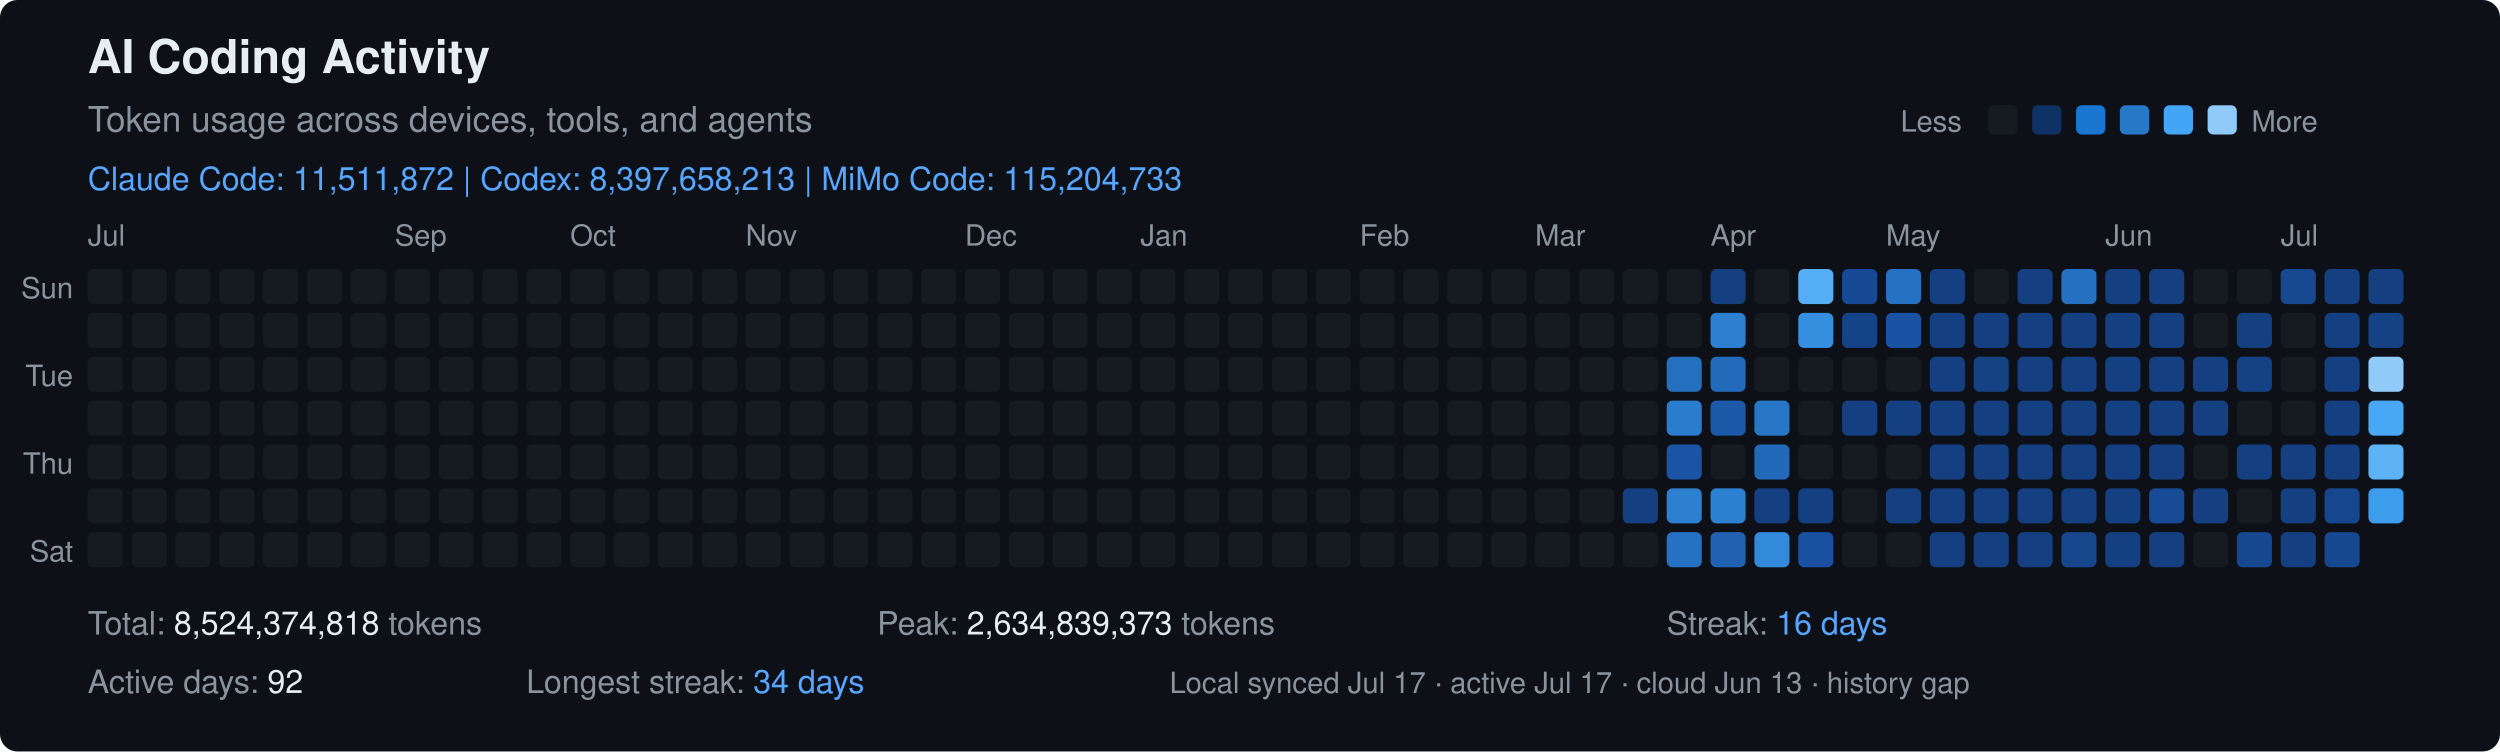
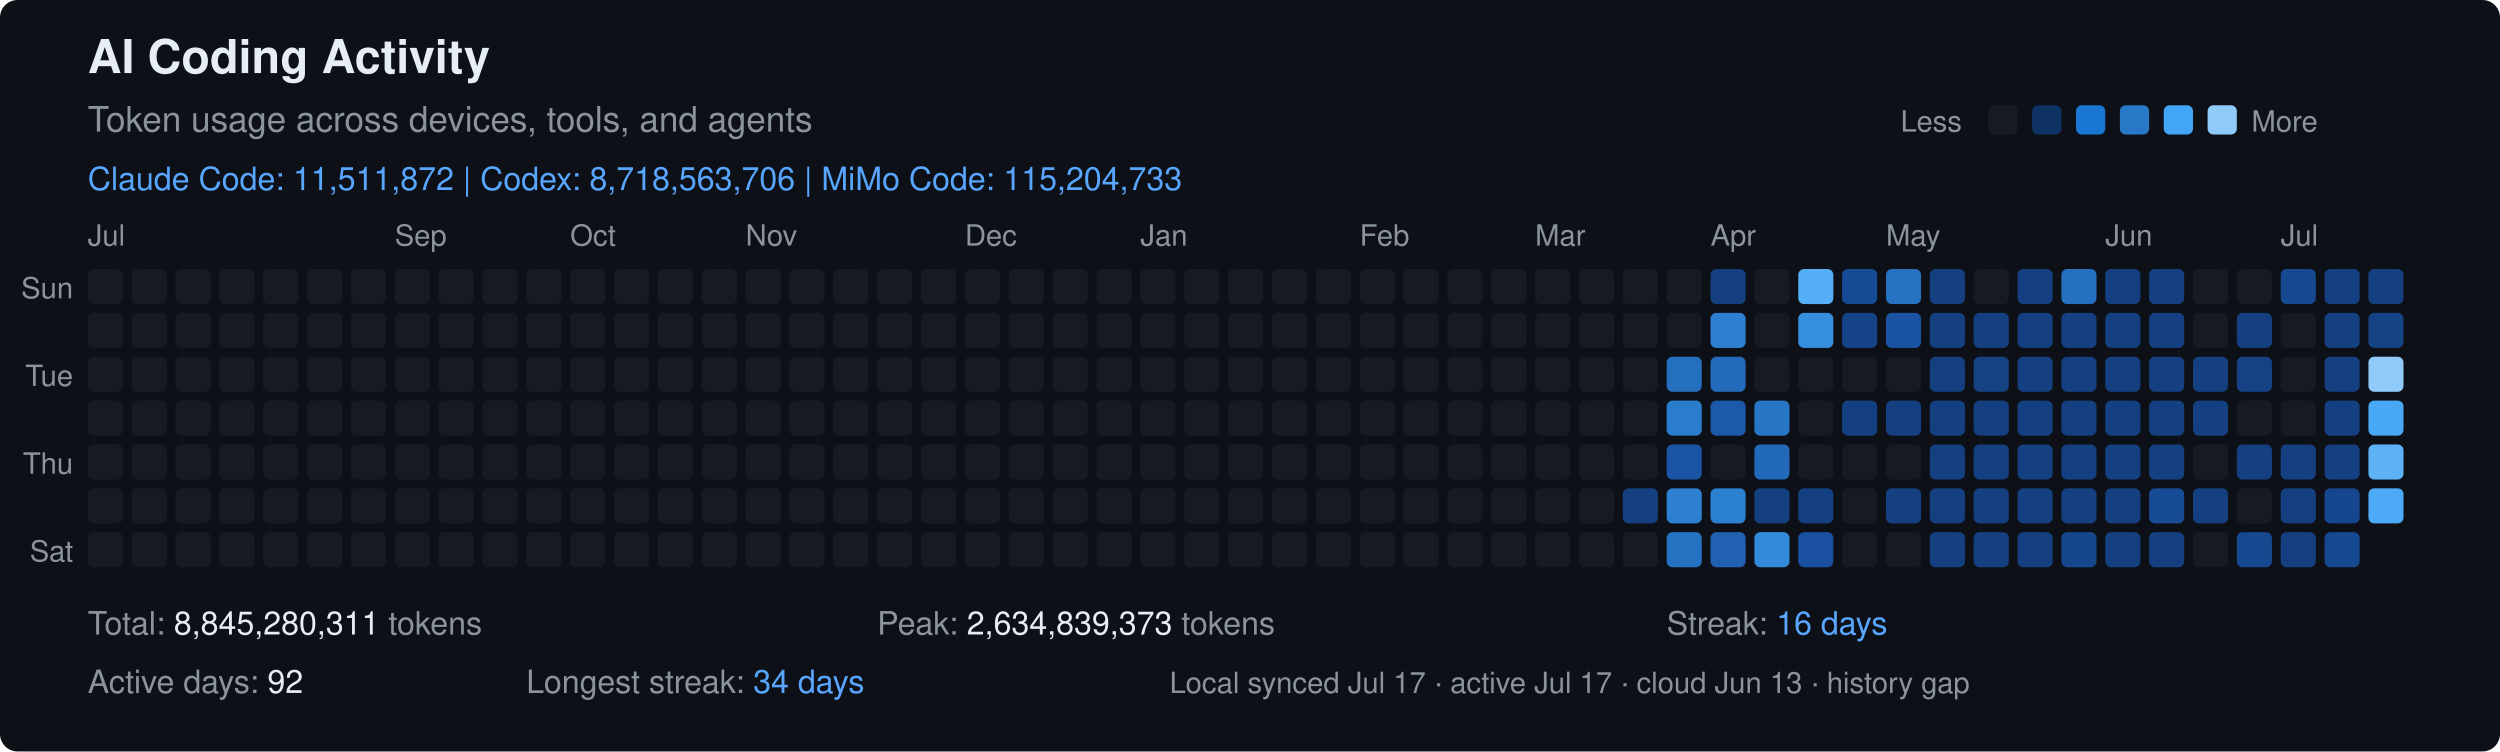
<svg xmlns="http://www.w3.org/2000/svg" width="855" height="257" viewBox="0 0 855 257" role="img" aria-labelledby="title description" font-family="-apple-system, BlinkMacSystemFont, 'Segoe UI', Helvetica, Arial, sans-serif">
  <rect width="855" height="257" fill="#0d1117" rx="6" ry="6" />
  <text x="30" y="25" fill="#e6edf3" font-size="16" font-weight="600">AI Coding Activity</text>
  <text x="30" y="45" fill="#8b949e" font-size="12">Token usage across devices, tools, and agents</text>
-   <text x="30" y="65" fill="#58a6ff" font-size="11">Claude Code: 11,511,872 | Codex: 8,397,658,213 | MiMo Code: 115,204,733</text>
+   <text x="30" y="65" fill="#58a6ff" font-size="11">Claude Code: 11,511,872 | Codex: 8,718,563,706 | MiMo Code: 115,204,733</text>
  <text x="650" y="45" fill="#8b949e" font-size="10">Less</text>
  <rect x="680" y="36" width="10" height="10" fill="#161b22" rx="2" ry="2" />
  <rect x="695" y="36" width="10" height="10" fill="#0f3264" rx="2" ry="2" />
  <rect x="710" y="36" width="10" height="10" fill="#1976d2" rx="2" ry="2" />
  <rect x="725" y="36" width="10" height="10" fill="#2878c8" rx="2" ry="2" />
  <rect x="740" y="36" width="10" height="10" fill="#42a5f5" rx="2" ry="2" />
  <rect x="755" y="36" width="10" height="10" fill="#90caf9" rx="2" ry="2" />
  <text x="770" y="45" fill="#8b949e" font-size="10">More</text>
  <text x="30" y="84" fill="#8b949e" font-size="10">Jul</text>
  <text x="135" y="84" fill="#8b949e" font-size="10">Sep</text>
  <text x="195" y="84" fill="#8b949e" font-size="10">Oct</text>
  <text x="255" y="84" fill="#8b949e" font-size="10">Nov</text>
  <text x="330" y="84" fill="#8b949e" font-size="10">Dec</text>
  <text x="390" y="84" fill="#8b949e" font-size="10">Jan</text>
  <text x="465" y="84" fill="#8b949e" font-size="10">Feb</text>
  <text x="525" y="84" fill="#8b949e" font-size="10">Mar</text>
  <text x="585" y="84" fill="#8b949e" font-size="10">Apr</text>
  <text x="645" y="84" fill="#8b949e" font-size="10">May</text>
  <text x="720" y="84" fill="#8b949e" font-size="10">Jun</text>
  <text x="780" y="84" fill="#8b949e" font-size="10">Jul</text>
  <text x="25" y="102" fill="#8b949e" font-size="10" text-anchor="end">Sun</text>
  <text x="25" y="132" fill="#8b949e" font-size="10" text-anchor="end">Tue</text>
  <text x="25" y="162" fill="#8b949e" font-size="10" text-anchor="end">Thu</text>
  <text x="25" y="192" fill="#8b949e" font-size="10" text-anchor="end">Sat</text>
  <rect x="30" y="92" width="12" height="12" fill="#161b22" rx="2" ry="2" />
  <rect x="30" y="107" width="12" height="12" fill="#161b22" rx="2" ry="2" />
  <rect x="30" y="122" width="12" height="12" fill="#161b22" rx="2" ry="2" />
  <rect x="30" y="137" width="12" height="12" fill="#161b22" rx="2" ry="2" />
  <rect x="30" y="152" width="12" height="12" fill="#161b22" rx="2" ry="2" />
  <rect x="30" y="167" width="12" height="12" fill="#161b22" rx="2" ry="2" />
  <rect x="30" y="182" width="12" height="12" fill="#161b22" rx="2" ry="2" />
  <rect x="45" y="92" width="12" height="12" fill="#161b22" rx="2" ry="2" />
  <rect x="45" y="107" width="12" height="12" fill="#161b22" rx="2" ry="2" />
  <rect x="45" y="122" width="12" height="12" fill="#161b22" rx="2" ry="2" />
  <rect x="45" y="137" width="12" height="12" fill="#161b22" rx="2" ry="2" />
  <rect x="45" y="152" width="12" height="12" fill="#161b22" rx="2" ry="2" />
  <rect x="45" y="167" width="12" height="12" fill="#161b22" rx="2" ry="2" />
  <rect x="45" y="182" width="12" height="12" fill="#161b22" rx="2" ry="2" />
  <rect x="60" y="92" width="12" height="12" fill="#161b22" rx="2" ry="2" />
  <rect x="60" y="107" width="12" height="12" fill="#161b22" rx="2" ry="2" />
  <rect x="60" y="122" width="12" height="12" fill="#161b22" rx="2" ry="2" />
  <rect x="60" y="137" width="12" height="12" fill="#161b22" rx="2" ry="2" />
  <rect x="60" y="152" width="12" height="12" fill="#161b22" rx="2" ry="2" />
  <rect x="60" y="167" width="12" height="12" fill="#161b22" rx="2" ry="2" />
  <rect x="60" y="182" width="12" height="12" fill="#161b22" rx="2" ry="2" />
  <rect x="75" y="92" width="12" height="12" fill="#161b22" rx="2" ry="2" />
  <rect x="75" y="107" width="12" height="12" fill="#161b22" rx="2" ry="2" />
  <rect x="75" y="122" width="12" height="12" fill="#161b22" rx="2" ry="2" />
  <rect x="75" y="137" width="12" height="12" fill="#161b22" rx="2" ry="2" />
  <rect x="75" y="152" width="12" height="12" fill="#161b22" rx="2" ry="2" />
  <rect x="75" y="167" width="12" height="12" fill="#161b22" rx="2" ry="2" />
  <rect x="75" y="182" width="12" height="12" fill="#161b22" rx="2" ry="2" />
  <rect x="90" y="92" width="12" height="12" fill="#161b22" rx="2" ry="2" />
  <rect x="90" y="107" width="12" height="12" fill="#161b22" rx="2" ry="2" />
  <rect x="90" y="122" width="12" height="12" fill="#161b22" rx="2" ry="2" />
  <rect x="90" y="137" width="12" height="12" fill="#161b22" rx="2" ry="2" />
  <rect x="90" y="152" width="12" height="12" fill="#161b22" rx="2" ry="2" />
  <rect x="90" y="167" width="12" height="12" fill="#161b22" rx="2" ry="2" />
  <rect x="90" y="182" width="12" height="12" fill="#161b22" rx="2" ry="2" />
  <rect x="105" y="92" width="12" height="12" fill="#161b22" rx="2" ry="2" />
  <rect x="105" y="107" width="12" height="12" fill="#161b22" rx="2" ry="2" />
  <rect x="105" y="122" width="12" height="12" fill="#161b22" rx="2" ry="2" />
  <rect x="105" y="137" width="12" height="12" fill="#161b22" rx="2" ry="2" />
  <rect x="105" y="152" width="12" height="12" fill="#161b22" rx="2" ry="2" />
  <rect x="105" y="167" width="12" height="12" fill="#161b22" rx="2" ry="2" />
  <rect x="105" y="182" width="12" height="12" fill="#161b22" rx="2" ry="2" />
  <rect x="120" y="92" width="12" height="12" fill="#161b22" rx="2" ry="2" />
  <rect x="120" y="107" width="12" height="12" fill="#161b22" rx="2" ry="2" />
  <rect x="120" y="122" width="12" height="12" fill="#161b22" rx="2" ry="2" />
  <rect x="120" y="137" width="12" height="12" fill="#161b22" rx="2" ry="2" />
  <rect x="120" y="152" width="12" height="12" fill="#161b22" rx="2" ry="2" />
  <rect x="120" y="167" width="12" height="12" fill="#161b22" rx="2" ry="2" />
  <rect x="120" y="182" width="12" height="12" fill="#161b22" rx="2" ry="2" />
  <rect x="135" y="92" width="12" height="12" fill="#161b22" rx="2" ry="2" />
  <rect x="135" y="107" width="12" height="12" fill="#161b22" rx="2" ry="2" />
  <rect x="135" y="122" width="12" height="12" fill="#161b22" rx="2" ry="2" />
  <rect x="135" y="137" width="12" height="12" fill="#161b22" rx="2" ry="2" />
  <rect x="135" y="152" width="12" height="12" fill="#161b22" rx="2" ry="2" />
  <rect x="135" y="167" width="12" height="12" fill="#161b22" rx="2" ry="2" />
  <rect x="135" y="182" width="12" height="12" fill="#161b22" rx="2" ry="2" />
  <rect x="150" y="92" width="12" height="12" fill="#161b22" rx="2" ry="2" />
  <rect x="150" y="107" width="12" height="12" fill="#161b22" rx="2" ry="2" />
  <rect x="150" y="122" width="12" height="12" fill="#161b22" rx="2" ry="2" />
  <rect x="150" y="137" width="12" height="12" fill="#161b22" rx="2" ry="2" />
  <rect x="150" y="152" width="12" height="12" fill="#161b22" rx="2" ry="2" />
  <rect x="150" y="167" width="12" height="12" fill="#161b22" rx="2" ry="2" />
  <rect x="150" y="182" width="12" height="12" fill="#161b22" rx="2" ry="2" />
  <rect x="165" y="92" width="12" height="12" fill="#161b22" rx="2" ry="2" />
  <rect x="165" y="107" width="12" height="12" fill="#161b22" rx="2" ry="2" />
  <rect x="165" y="122" width="12" height="12" fill="#161b22" rx="2" ry="2" />
  <rect x="165" y="137" width="12" height="12" fill="#161b22" rx="2" ry="2" />
  <rect x="165" y="152" width="12" height="12" fill="#161b22" rx="2" ry="2" />
  <rect x="165" y="167" width="12" height="12" fill="#161b22" rx="2" ry="2" />
  <rect x="165" y="182" width="12" height="12" fill="#161b22" rx="2" ry="2" />
  <rect x="180" y="92" width="12" height="12" fill="#161b22" rx="2" ry="2" />
  <rect x="180" y="107" width="12" height="12" fill="#161b22" rx="2" ry="2" />
  <rect x="180" y="122" width="12" height="12" fill="#161b22" rx="2" ry="2" />
  <rect x="180" y="137" width="12" height="12" fill="#161b22" rx="2" ry="2" />
  <rect x="180" y="152" width="12" height="12" fill="#161b22" rx="2" ry="2" />
  <rect x="180" y="167" width="12" height="12" fill="#161b22" rx="2" ry="2" />
  <rect x="180" y="182" width="12" height="12" fill="#161b22" rx="2" ry="2" />
  <rect x="195" y="92" width="12" height="12" fill="#161b22" rx="2" ry="2" />
  <rect x="195" y="107" width="12" height="12" fill="#161b22" rx="2" ry="2" />
  <rect x="195" y="122" width="12" height="12" fill="#161b22" rx="2" ry="2" />
  <rect x="195" y="137" width="12" height="12" fill="#161b22" rx="2" ry="2" />
  <rect x="195" y="152" width="12" height="12" fill="#161b22" rx="2" ry="2" />
  <rect x="195" y="167" width="12" height="12" fill="#161b22" rx="2" ry="2" />
  <rect x="195" y="182" width="12" height="12" fill="#161b22" rx="2" ry="2" />
  <rect x="210" y="92" width="12" height="12" fill="#161b22" rx="2" ry="2" />
  <rect x="210" y="107" width="12" height="12" fill="#161b22" rx="2" ry="2" />
  <rect x="210" y="122" width="12" height="12" fill="#161b22" rx="2" ry="2" />
  <rect x="210" y="137" width="12" height="12" fill="#161b22" rx="2" ry="2" />
  <rect x="210" y="152" width="12" height="12" fill="#161b22" rx="2" ry="2" />
  <rect x="210" y="167" width="12" height="12" fill="#161b22" rx="2" ry="2" />
  <rect x="210" y="182" width="12" height="12" fill="#161b22" rx="2" ry="2" />
  <rect x="225" y="92" width="12" height="12" fill="#161b22" rx="2" ry="2" />
  <rect x="225" y="107" width="12" height="12" fill="#161b22" rx="2" ry="2" />
  <rect x="225" y="122" width="12" height="12" fill="#161b22" rx="2" ry="2" />
  <rect x="225" y="137" width="12" height="12" fill="#161b22" rx="2" ry="2" />
  <rect x="225" y="152" width="12" height="12" fill="#161b22" rx="2" ry="2" />
  <rect x="225" y="167" width="12" height="12" fill="#161b22" rx="2" ry="2" />
  <rect x="225" y="182" width="12" height="12" fill="#161b22" rx="2" ry="2" />
  <rect x="240" y="92" width="12" height="12" fill="#161b22" rx="2" ry="2" />
  <rect x="240" y="107" width="12" height="12" fill="#161b22" rx="2" ry="2" />
  <rect x="240" y="122" width="12" height="12" fill="#161b22" rx="2" ry="2" />
  <rect x="240" y="137" width="12" height="12" fill="#161b22" rx="2" ry="2" />
  <rect x="240" y="152" width="12" height="12" fill="#161b22" rx="2" ry="2" />
  <rect x="240" y="167" width="12" height="12" fill="#161b22" rx="2" ry="2" />
  <rect x="240" y="182" width="12" height="12" fill="#161b22" rx="2" ry="2" />
  <rect x="255" y="92" width="12" height="12" fill="#161b22" rx="2" ry="2" />
  <rect x="255" y="107" width="12" height="12" fill="#161b22" rx="2" ry="2" />
  <rect x="255" y="122" width="12" height="12" fill="#161b22" rx="2" ry="2" />
  <rect x="255" y="137" width="12" height="12" fill="#161b22" rx="2" ry="2" />
  <rect x="255" y="152" width="12" height="12" fill="#161b22" rx="2" ry="2" />
  <rect x="255" y="167" width="12" height="12" fill="#161b22" rx="2" ry="2" />
  <rect x="255" y="182" width="12" height="12" fill="#161b22" rx="2" ry="2" />
  <rect x="270" y="92" width="12" height="12" fill="#161b22" rx="2" ry="2" />
  <rect x="270" y="107" width="12" height="12" fill="#161b22" rx="2" ry="2" />
  <rect x="270" y="122" width="12" height="12" fill="#161b22" rx="2" ry="2" />
  <rect x="270" y="137" width="12" height="12" fill="#161b22" rx="2" ry="2" />
  <rect x="270" y="152" width="12" height="12" fill="#161b22" rx="2" ry="2" />
  <rect x="270" y="167" width="12" height="12" fill="#161b22" rx="2" ry="2" />
  <rect x="270" y="182" width="12" height="12" fill="#161b22" rx="2" ry="2" />
  <rect x="285" y="92" width="12" height="12" fill="#161b22" rx="2" ry="2" />
  <rect x="285" y="107" width="12" height="12" fill="#161b22" rx="2" ry="2" />
  <rect x="285" y="122" width="12" height="12" fill="#161b22" rx="2" ry="2" />
  <rect x="285" y="137" width="12" height="12" fill="#161b22" rx="2" ry="2" />
  <rect x="285" y="152" width="12" height="12" fill="#161b22" rx="2" ry="2" />
  <rect x="285" y="167" width="12" height="12" fill="#161b22" rx="2" ry="2" />
  <rect x="285" y="182" width="12" height="12" fill="#161b22" rx="2" ry="2" />
  <rect x="300" y="92" width="12" height="12" fill="#161b22" rx="2" ry="2" />
  <rect x="300" y="107" width="12" height="12" fill="#161b22" rx="2" ry="2" />
  <rect x="300" y="122" width="12" height="12" fill="#161b22" rx="2" ry="2" />
  <rect x="300" y="137" width="12" height="12" fill="#161b22" rx="2" ry="2" />
  <rect x="300" y="152" width="12" height="12" fill="#161b22" rx="2" ry="2" />
  <rect x="300" y="167" width="12" height="12" fill="#161b22" rx="2" ry="2" />
  <rect x="300" y="182" width="12" height="12" fill="#161b22" rx="2" ry="2" />
  <rect x="315" y="92" width="12" height="12" fill="#161b22" rx="2" ry="2" />
  <rect x="315" y="107" width="12" height="12" fill="#161b22" rx="2" ry="2" />
  <rect x="315" y="122" width="12" height="12" fill="#161b22" rx="2" ry="2" />
  <rect x="315" y="137" width="12" height="12" fill="#161b22" rx="2" ry="2" />
  <rect x="315" y="152" width="12" height="12" fill="#161b22" rx="2" ry="2" />
  <rect x="315" y="167" width="12" height="12" fill="#161b22" rx="2" ry="2" />
  <rect x="315" y="182" width="12" height="12" fill="#161b22" rx="2" ry="2" />
  <rect x="330" y="92" width="12" height="12" fill="#161b22" rx="2" ry="2" />
  <rect x="330" y="107" width="12" height="12" fill="#161b22" rx="2" ry="2" />
  <rect x="330" y="122" width="12" height="12" fill="#161b22" rx="2" ry="2" />
  <rect x="330" y="137" width="12" height="12" fill="#161b22" rx="2" ry="2" />
  <rect x="330" y="152" width="12" height="12" fill="#161b22" rx="2" ry="2" />
  <rect x="330" y="167" width="12" height="12" fill="#161b22" rx="2" ry="2" />
  <rect x="330" y="182" width="12" height="12" fill="#161b22" rx="2" ry="2" />
  <rect x="345" y="92" width="12" height="12" fill="#161b22" rx="2" ry="2" />
  <rect x="345" y="107" width="12" height="12" fill="#161b22" rx="2" ry="2" />
  <rect x="345" y="122" width="12" height="12" fill="#161b22" rx="2" ry="2" />
  <rect x="345" y="137" width="12" height="12" fill="#161b22" rx="2" ry="2" />
  <rect x="345" y="152" width="12" height="12" fill="#161b22" rx="2" ry="2" />
  <rect x="345" y="167" width="12" height="12" fill="#161b22" rx="2" ry="2" />
  <rect x="345" y="182" width="12" height="12" fill="#161b22" rx="2" ry="2" />
  <rect x="360" y="92" width="12" height="12" fill="#161b22" rx="2" ry="2" />
  <rect x="360" y="107" width="12" height="12" fill="#161b22" rx="2" ry="2" />
  <rect x="360" y="122" width="12" height="12" fill="#161b22" rx="2" ry="2" />
  <rect x="360" y="137" width="12" height="12" fill="#161b22" rx="2" ry="2" />
  <rect x="360" y="152" width="12" height="12" fill="#161b22" rx="2" ry="2" />
  <rect x="360" y="167" width="12" height="12" fill="#161b22" rx="2" ry="2" />
  <rect x="360" y="182" width="12" height="12" fill="#161b22" rx="2" ry="2" />
  <rect x="375" y="92" width="12" height="12" fill="#161b22" rx="2" ry="2" />
  <rect x="375" y="107" width="12" height="12" fill="#161b22" rx="2" ry="2" />
  <rect x="375" y="122" width="12" height="12" fill="#161b22" rx="2" ry="2" />
  <rect x="375" y="137" width="12" height="12" fill="#161b22" rx="2" ry="2" />
  <rect x="375" y="152" width="12" height="12" fill="#161b22" rx="2" ry="2" />
  <rect x="375" y="167" width="12" height="12" fill="#161b22" rx="2" ry="2" />
  <rect x="375" y="182" width="12" height="12" fill="#161b22" rx="2" ry="2" />
  <rect x="390" y="92" width="12" height="12" fill="#161b22" rx="2" ry="2" />
  <rect x="390" y="107" width="12" height="12" fill="#161b22" rx="2" ry="2" />
  <rect x="390" y="122" width="12" height="12" fill="#161b22" rx="2" ry="2" />
  <rect x="390" y="137" width="12" height="12" fill="#161b22" rx="2" ry="2" />
  <rect x="390" y="152" width="12" height="12" fill="#161b22" rx="2" ry="2" />
  <rect x="390" y="167" width="12" height="12" fill="#161b22" rx="2" ry="2" />
  <rect x="390" y="182" width="12" height="12" fill="#161b22" rx="2" ry="2" />
  <rect x="405" y="92" width="12" height="12" fill="#161b22" rx="2" ry="2" />
  <rect x="405" y="107" width="12" height="12" fill="#161b22" rx="2" ry="2" />
  <rect x="405" y="122" width="12" height="12" fill="#161b22" rx="2" ry="2" />
  <rect x="405" y="137" width="12" height="12" fill="#161b22" rx="2" ry="2" />
  <rect x="405" y="152" width="12" height="12" fill="#161b22" rx="2" ry="2" />
  <rect x="405" y="167" width="12" height="12" fill="#161b22" rx="2" ry="2" />
  <rect x="405" y="182" width="12" height="12" fill="#161b22" rx="2" ry="2" />
  <rect x="420" y="92" width="12" height="12" fill="#161b22" rx="2" ry="2" />
  <rect x="420" y="107" width="12" height="12" fill="#161b22" rx="2" ry="2" />
  <rect x="420" y="122" width="12" height="12" fill="#161b22" rx="2" ry="2" />
  <rect x="420" y="137" width="12" height="12" fill="#161b22" rx="2" ry="2" />
  <rect x="420" y="152" width="12" height="12" fill="#161b22" rx="2" ry="2" />
  <rect x="420" y="167" width="12" height="12" fill="#161b22" rx="2" ry="2" />
  <rect x="420" y="182" width="12" height="12" fill="#161b22" rx="2" ry="2" />
  <rect x="435" y="92" width="12" height="12" fill="#161b22" rx="2" ry="2" />
  <rect x="435" y="107" width="12" height="12" fill="#161b22" rx="2" ry="2" />
  <rect x="435" y="122" width="12" height="12" fill="#161b22" rx="2" ry="2" />
  <rect x="435" y="137" width="12" height="12" fill="#161b22" rx="2" ry="2" />
  <rect x="435" y="152" width="12" height="12" fill="#161b22" rx="2" ry="2" />
  <rect x="435" y="167" width="12" height="12" fill="#161b22" rx="2" ry="2" />
  <rect x="435" y="182" width="12" height="12" fill="#161b22" rx="2" ry="2" />
  <rect x="450" y="92" width="12" height="12" fill="#161b22" rx="2" ry="2" />
  <rect x="450" y="107" width="12" height="12" fill="#161b22" rx="2" ry="2" />
  <rect x="450" y="122" width="12" height="12" fill="#161b22" rx="2" ry="2" />
  <rect x="450" y="137" width="12" height="12" fill="#161b22" rx="2" ry="2" />
  <rect x="450" y="152" width="12" height="12" fill="#161b22" rx="2" ry="2" />
  <rect x="450" y="167" width="12" height="12" fill="#161b22" rx="2" ry="2" />
  <rect x="450" y="182" width="12" height="12" fill="#161b22" rx="2" ry="2" />
  <rect x="465" y="92" width="12" height="12" fill="#161b22" rx="2" ry="2" />
  <rect x="465" y="107" width="12" height="12" fill="#161b22" rx="2" ry="2" />
  <rect x="465" y="122" width="12" height="12" fill="#161b22" rx="2" ry="2" />
  <rect x="465" y="137" width="12" height="12" fill="#161b22" rx="2" ry="2" />
  <rect x="465" y="152" width="12" height="12" fill="#161b22" rx="2" ry="2" />
  <rect x="465" y="167" width="12" height="12" fill="#161b22" rx="2" ry="2" />
  <rect x="465" y="182" width="12" height="12" fill="#161b22" rx="2" ry="2" />
  <rect x="480" y="92" width="12" height="12" fill="#161b22" rx="2" ry="2" />
  <rect x="480" y="107" width="12" height="12" fill="#161b22" rx="2" ry="2" />
  <rect x="480" y="122" width="12" height="12" fill="#161b22" rx="2" ry="2" />
  <rect x="480" y="137" width="12" height="12" fill="#161b22" rx="2" ry="2" />
  <rect x="480" y="152" width="12" height="12" fill="#161b22" rx="2" ry="2" />
  <rect x="480" y="167" width="12" height="12" fill="#161b22" rx="2" ry="2" />
  <rect x="480" y="182" width="12" height="12" fill="#161b22" rx="2" ry="2" />
  <rect x="495" y="92" width="12" height="12" fill="#161b22" rx="2" ry="2" />
  <rect x="495" y="107" width="12" height="12" fill="#161b22" rx="2" ry="2" />
  <rect x="495" y="122" width="12" height="12" fill="#161b22" rx="2" ry="2" />
  <rect x="495" y="137" width="12" height="12" fill="#161b22" rx="2" ry="2" />
  <rect x="495" y="152" width="12" height="12" fill="#161b22" rx="2" ry="2" />
  <rect x="495" y="167" width="12" height="12" fill="#161b22" rx="2" ry="2" />
  <rect x="495" y="182" width="12" height="12" fill="#161b22" rx="2" ry="2" />
  <rect x="510" y="92" width="12" height="12" fill="#161b22" rx="2" ry="2" />
  <rect x="510" y="107" width="12" height="12" fill="#161b22" rx="2" ry="2" />
  <rect x="510" y="122" width="12" height="12" fill="#161b22" rx="2" ry="2" />
  <rect x="510" y="137" width="12" height="12" fill="#161b22" rx="2" ry="2" />
  <rect x="510" y="152" width="12" height="12" fill="#161b22" rx="2" ry="2" />
  <rect x="510" y="167" width="12" height="12" fill="#161b22" rx="2" ry="2" />
  <rect x="510" y="182" width="12" height="12" fill="#161b22" rx="2" ry="2" />
  <rect x="525" y="92" width="12" height="12" fill="#161b22" rx="2" ry="2" />
  <rect x="525" y="107" width="12" height="12" fill="#161b22" rx="2" ry="2" />
  <rect x="525" y="122" width="12" height="12" fill="#161b22" rx="2" ry="2" />
  <rect x="525" y="137" width="12" height="12" fill="#161b22" rx="2" ry="2" />
  <rect x="525" y="152" width="12" height="12" fill="#161b22" rx="2" ry="2" />
  <rect x="525" y="167" width="12" height="12" fill="#161b22" rx="2" ry="2" />
  <rect x="525" y="182" width="12" height="12" fill="#161b22" rx="2" ry="2" />
  <rect x="540" y="92" width="12" height="12" fill="#161b22" rx="2" ry="2" />
  <rect x="540" y="107" width="12" height="12" fill="#161b22" rx="2" ry="2" />
  <rect x="540" y="122" width="12" height="12" fill="#161b22" rx="2" ry="2" />
  <rect x="540" y="137" width="12" height="12" fill="#161b22" rx="2" ry="2" />
  <rect x="540" y="152" width="12" height="12" fill="#161b22" rx="2" ry="2" />
  <rect x="540" y="167" width="12" height="12" fill="#161b22" rx="2" ry="2" />
  <rect x="540" y="182" width="12" height="12" fill="#161b22" rx="2" ry="2" />
  <rect x="555" y="92" width="12" height="12" fill="#161b22" rx="2" ry="2" />
  <rect x="555" y="107" width="12" height="12" fill="#161b22" rx="2" ry="2" />
  <rect x="555" y="122" width="12" height="12" fill="#161b22" rx="2" ry="2" />
  <rect x="555" y="137" width="12" height="12" fill="#161b22" rx="2" ry="2" />
  <rect x="555" y="152" width="12" height="12" fill="#161b22" rx="2" ry="2" />
  <rect x="555" y="167" width="12" height="12" fill="#144081" rx="2" ry="2" />
  <rect x="555" y="182" width="12" height="12" fill="#161b22" rx="2" ry="2" />
  <rect x="570" y="92" width="12" height="12" fill="#161b22" rx="2" ry="2" />
  <rect x="570" y="107" width="12" height="12" fill="#161b22" rx="2" ry="2" />
  <rect x="570" y="122" width="12" height="12" fill="#256fbf" rx="2" ry="2" />
  <rect x="570" y="137" width="12" height="12" fill="#2a7ccc" rx="2" ry="2" />
  <rect x="570" y="152" width="12" height="12" fill="#1b54a4" rx="2" ry="2" />
  <rect x="570" y="167" width="12" height="12" fill="#2d80d0" rx="2" ry="2" />
  <rect x="570" y="182" width="12" height="12" fill="#2672c2" rx="2" ry="2" />
  <rect x="585" y="92" width="12" height="12" fill="#144081" rx="2" ry="2" />
  <rect x="585" y="107" width="12" height="12" fill="#2d80d0" rx="2" ry="2" />
  <rect x="585" y="122" width="12" height="12" fill="#236aba" rx="2" ry="2" />
  <rect x="585" y="137" width="12" height="12" fill="#1d59a9" rx="2" ry="2" />
  <rect x="585" y="152" width="12" height="12" fill="#161b22" rx="2" ry="2" />
  <rect x="585" y="167" width="12" height="12" fill="#2c80d0" rx="2" ry="2" />
  <rect x="585" y="182" width="12" height="12" fill="#2061b1" rx="2" ry="2" />
  <rect x="600" y="92" width="12" height="12" fill="#161b22" rx="2" ry="2" />
  <rect x="600" y="107" width="12" height="12" fill="#161b22" rx="2" ry="2" />
  <rect x="600" y="122" width="12" height="12" fill="#161b22" rx="2" ry="2" />
  <rect x="600" y="137" width="12" height="12" fill="#2877c7" rx="2" ry="2" />
  <rect x="600" y="152" width="12" height="12" fill="#2269b9" rx="2" ry="2" />
  <rect x="600" y="167" width="12" height="12" fill="#144081" rx="2" ry="2" />
  <rect x="600" y="182" width="12" height="12" fill="#338ada" rx="2" ry="2" />
  <rect x="615" y="92" width="12" height="12" fill="#55aef6" rx="2" ry="2" />
  <rect x="615" y="107" width="12" height="12" fill="#358ede" rx="2" ry="2" />
  <rect x="615" y="122" width="12" height="12" fill="#161b22" rx="2" ry="2" />
  <rect x="615" y="137" width="12" height="12" fill="#161b22" rx="2" ry="2" />
  <rect x="615" y="152" width="12" height="12" fill="#161b22" rx="2" ry="2" />
  <rect x="615" y="167" width="12" height="12" fill="#144081" rx="2" ry="2" />
  <rect x="615" y="182" width="12" height="12" fill="#1950a0" rx="2" ry="2" />
  <rect x="630" y="92" width="12" height="12" fill="#174a94" rx="2" ry="2" />
  <rect x="630" y="107" width="12" height="12" fill="#154387" rx="2" ry="2" />
  <rect x="630" y="122" width="12" height="12" fill="#161b22" rx="2" ry="2" />
  <rect x="630" y="137" width="12" height="12" fill="#144081" rx="2" ry="2" />
  <rect x="630" y="152" width="12" height="12" fill="#161b22" rx="2" ry="2" />
  <rect x="630" y="167" width="12" height="12" fill="#161b22" rx="2" ry="2" />
  <rect x="630" y="182" width="12" height="12" fill="#161b22" rx="2" ry="2" />
  <rect x="645" y="92" width="12" height="12" fill="#2671c1" rx="2" ry="2" />
  <rect x="645" y="107" width="12" height="12" fill="#1a53a3" rx="2" ry="2" />
  <rect x="645" y="122" width="12" height="12" fill="#161b22" rx="2" ry="2" />
  <rect x="645" y="137" width="12" height="12" fill="#144081" rx="2" ry="2" />
  <rect x="645" y="152" width="12" height="12" fill="#161b22" rx="2" ry="2" />
  <rect x="645" y="167" width="12" height="12" fill="#144081" rx="2" ry="2" />
  <rect x="645" y="182" width="12" height="12" fill="#161b22" rx="2" ry="2" />
  <rect x="660" y="92" width="12" height="12" fill="#144081" rx="2" ry="2" />
  <rect x="660" y="107" width="12" height="12" fill="#144081" rx="2" ry="2" />
  <rect x="660" y="122" width="12" height="12" fill="#144081" rx="2" ry="2" />
  <rect x="660" y="137" width="12" height="12" fill="#144081" rx="2" ry="2" />
  <rect x="660" y="152" width="12" height="12" fill="#144081" rx="2" ry="2" />
  <rect x="660" y="167" width="12" height="12" fill="#144081" rx="2" ry="2" />
  <rect x="660" y="182" width="12" height="12" fill="#144081" rx="2" ry="2" />
  <rect x="675" y="92" width="12" height="12" fill="#161b22" rx="2" ry="2" />
  <rect x="675" y="107" width="12" height="12" fill="#144081" rx="2" ry="2" />
  <rect x="675" y="122" width="12" height="12" fill="#144283" rx="2" ry="2" />
  <rect x="675" y="137" width="12" height="12" fill="#144081" rx="2" ry="2" />
  <rect x="675" y="152" width="12" height="12" fill="#144081" rx="2" ry="2" />
  <rect x="675" y="167" width="12" height="12" fill="#144081" rx="2" ry="2" />
  <rect x="675" y="182" width="12" height="12" fill="#144081" rx="2" ry="2" />
  <rect x="690" y="92" width="12" height="12" fill="#144081" rx="2" ry="2" />
  <rect x="690" y="107" width="12" height="12" fill="#144081" rx="2" ry="2" />
  <rect x="690" y="122" width="12" height="12" fill="#144081" rx="2" ry="2" />
  <rect x="690" y="137" width="12" height="12" fill="#144081" rx="2" ry="2" />
  <rect x="690" y="152" width="12" height="12" fill="#144081" rx="2" ry="2" />
  <rect x="690" y="167" width="12" height="12" fill="#144081" rx="2" ry="2" />
  <rect x="690" y="182" width="12" height="12" fill="#144081" rx="2" ry="2" />
  <rect x="705" y="92" width="12" height="12" fill="#2570c0" rx="2" ry="2" />
  <rect x="705" y="107" width="12" height="12" fill="#144081" rx="2" ry="2" />
  <rect x="705" y="122" width="12" height="12" fill="#144081" rx="2" ry="2" />
  <rect x="705" y="137" width="12" height="12" fill="#144081" rx="2" ry="2" />
  <rect x="705" y="152" width="12" height="12" fill="#144081" rx="2" ry="2" />
  <rect x="705" y="167" width="12" height="12" fill="#144081" rx="2" ry="2" />
  <rect x="705" y="182" width="12" height="12" fill="#16468c" rx="2" ry="2" />
  <rect x="720" y="92" width="12" height="12" fill="#144081" rx="2" ry="2" />
  <rect x="720" y="107" width="12" height="12" fill="#144081" rx="2" ry="2" />
  <rect x="720" y="122" width="12" height="12" fill="#144081" rx="2" ry="2" />
  <rect x="720" y="137" width="12" height="12" fill="#144081" rx="2" ry="2" />
  <rect x="720" y="152" width="12" height="12" fill="#144081" rx="2" ry="2" />
  <rect x="720" y="167" width="12" height="12" fill="#144081" rx="2" ry="2" />
  <rect x="720" y="182" width="12" height="12" fill="#144081" rx="2" ry="2" />
  <rect x="735" y="92" width="12" height="12" fill="#144081" rx="2" ry="2" />
  <rect x="735" y="107" width="12" height="12" fill="#144081" rx="2" ry="2" />
  <rect x="735" y="122" width="12" height="12" fill="#144081" rx="2" ry="2" />
  <rect x="735" y="137" width="12" height="12" fill="#144081" rx="2" ry="2" />
  <rect x="735" y="152" width="12" height="12" fill="#144081" rx="2" ry="2" />
  <rect x="735" y="167" width="12" height="12" fill="#174b95" rx="2" ry="2" />
  <rect x="735" y="182" width="12" height="12" fill="#144081" rx="2" ry="2" />
  <rect x="750" y="92" width="12" height="12" fill="#161b22" rx="2" ry="2" />
  <rect x="750" y="107" width="12" height="12" fill="#161b22" rx="2" ry="2" />
  <rect x="750" y="122" width="12" height="12" fill="#144081" rx="2" ry="2" />
  <rect x="750" y="137" width="12" height="12" fill="#144081" rx="2" ry="2" />
  <rect x="750" y="152" width="12" height="12" fill="#161b22" rx="2" ry="2" />
  <rect x="750" y="167" width="12" height="12" fill="#144081" rx="2" ry="2" />
  <rect x="750" y="182" width="12" height="12" fill="#161b22" rx="2" ry="2" />
  <rect x="765" y="92" width="12" height="12" fill="#161b22" rx="2" ry="2" />
  <rect x="765" y="107" width="12" height="12" fill="#144081" rx="2" ry="2" />
  <rect x="765" y="122" width="12" height="12" fill="#144284" rx="2" ry="2" />
  <rect x="765" y="137" width="12" height="12" fill="#161b22" rx="2" ry="2" />
  <rect x="765" y="152" width="12" height="12" fill="#144081" rx="2" ry="2" />
  <rect x="765" y="167" width="12" height="12" fill="#161b22" rx="2" ry="2" />
  <rect x="765" y="182" width="12" height="12" fill="#164890" rx="2" ry="2" />
  <rect x="780" y="92" width="12" height="12" fill="#174991" rx="2" ry="2" />
  <rect x="780" y="107" width="12" height="12" fill="#161b22" rx="2" ry="2" />
  <rect x="780" y="122" width="12" height="12" fill="#161b22" rx="2" ry="2" />
  <rect x="780" y="137" width="12" height="12" fill="#161b22" rx="2" ry="2" />
  <rect x="780" y="152" width="12" height="12" fill="#144081" rx="2" ry="2" />
  <rect x="780" y="167" width="12" height="12" fill="#144081" rx="2" ry="2" />
  <rect x="780" y="182" width="12" height="12" fill="#144081" rx="2" ry="2" />
  <rect x="795" y="92" width="12" height="12" fill="#144081" rx="2" ry="2" />
  <rect x="795" y="107" width="12" height="12" fill="#144081" rx="2" ry="2" />
  <rect x="795" y="122" width="12" height="12" fill="#144081" rx="2" ry="2" />
  <rect x="795" y="137" width="12" height="12" fill="#144081" rx="2" ry="2" />
  <rect x="795" y="152" width="12" height="12" fill="#144081" rx="2" ry="2" />
  <rect x="795" y="167" width="12" height="12" fill="#16468d" rx="2" ry="2" />
  <rect x="795" y="182" width="12" height="12" fill="#164890" rx="2" ry="2" />
  <rect x="810" y="92" width="12" height="12" fill="#144081" rx="2" ry="2" />
  <rect x="810" y="107" width="12" height="12" fill="#144284" rx="2" ry="2" />
  <rect x="810" y="122" width="12" height="12" fill="#90caf9" rx="2" ry="2" />
  <rect x="810" y="137" width="12" height="12" fill="#49a8f5" rx="2" ry="2" />
  <rect x="810" y="152" width="12" height="12" fill="#5db2f6" rx="2" ry="2" />
-   <rect x="810" y="167" width="12" height="12" fill="#3d9ded" rx="2" ry="2" />
-   <text x="30" y="217" fill="#8b949e" font-size="11">Total: <tspan fill="#e6edf3">8,524,374,818</tspan> tokens</text>
+   <rect x="810" y="167" width="12" height="12" fill="#4daaf6" rx="2" ry="2" />
+   <text x="30" y="217" fill="#8b949e" font-size="11">Total: <tspan fill="#e6edf3">8,845,280,311</tspan> tokens</text>
  <text x="300" y="217" fill="#8b949e" font-size="11">Peak: <tspan fill="#e6edf3">2,634,839,373</tspan> tokens</text>
  <text x="570" y="217" fill="#8b949e" font-size="11">Streak: <tspan fill="#58a6ff">16 days</tspan>
  </text>
  <text x="30" y="237" fill="#8b949e" font-size="11">Active days: <tspan fill="#e6edf3">92</tspan>
  </text>
  <text x="180" y="237" fill="#8b949e" font-size="11">Longest streak: <tspan fill="#58a6ff">34 days</tspan>
  </text>
  <text x="400" y="237" fill="#8b949e" font-size="10">Local synced Jul 17 · active Jul 17 · cloud Jun 13 · history gap</text>
</svg>
